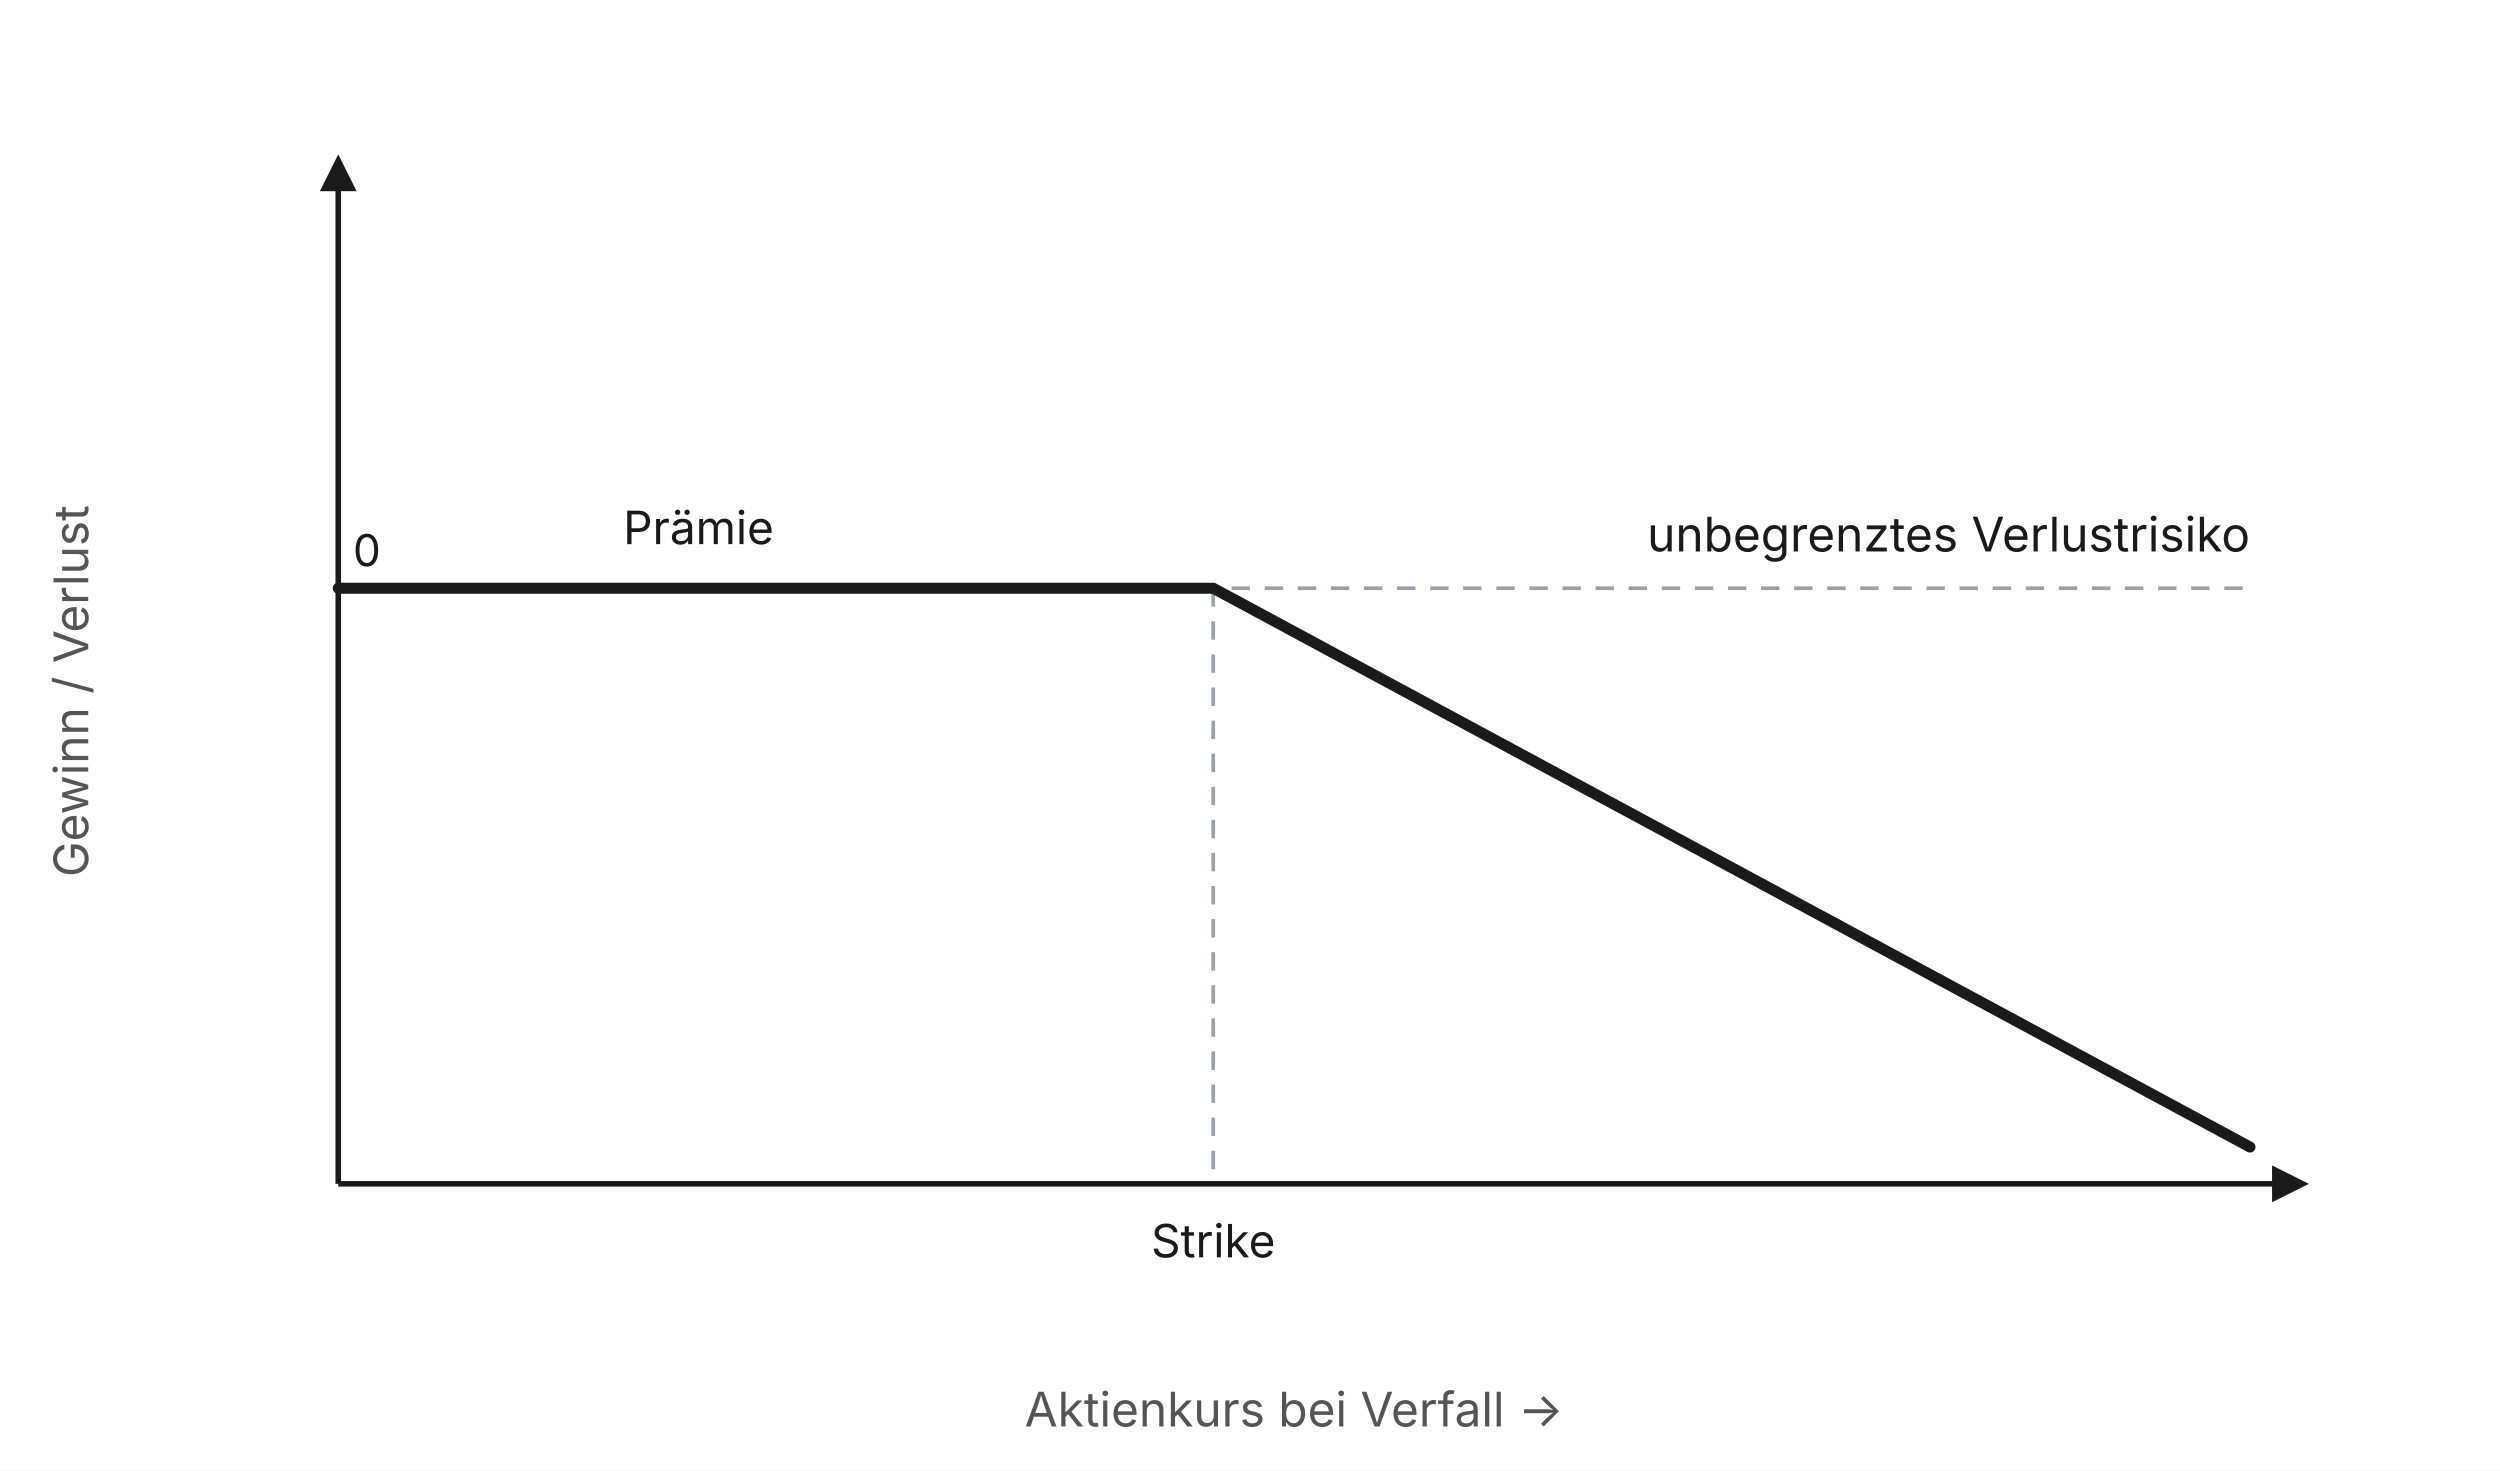
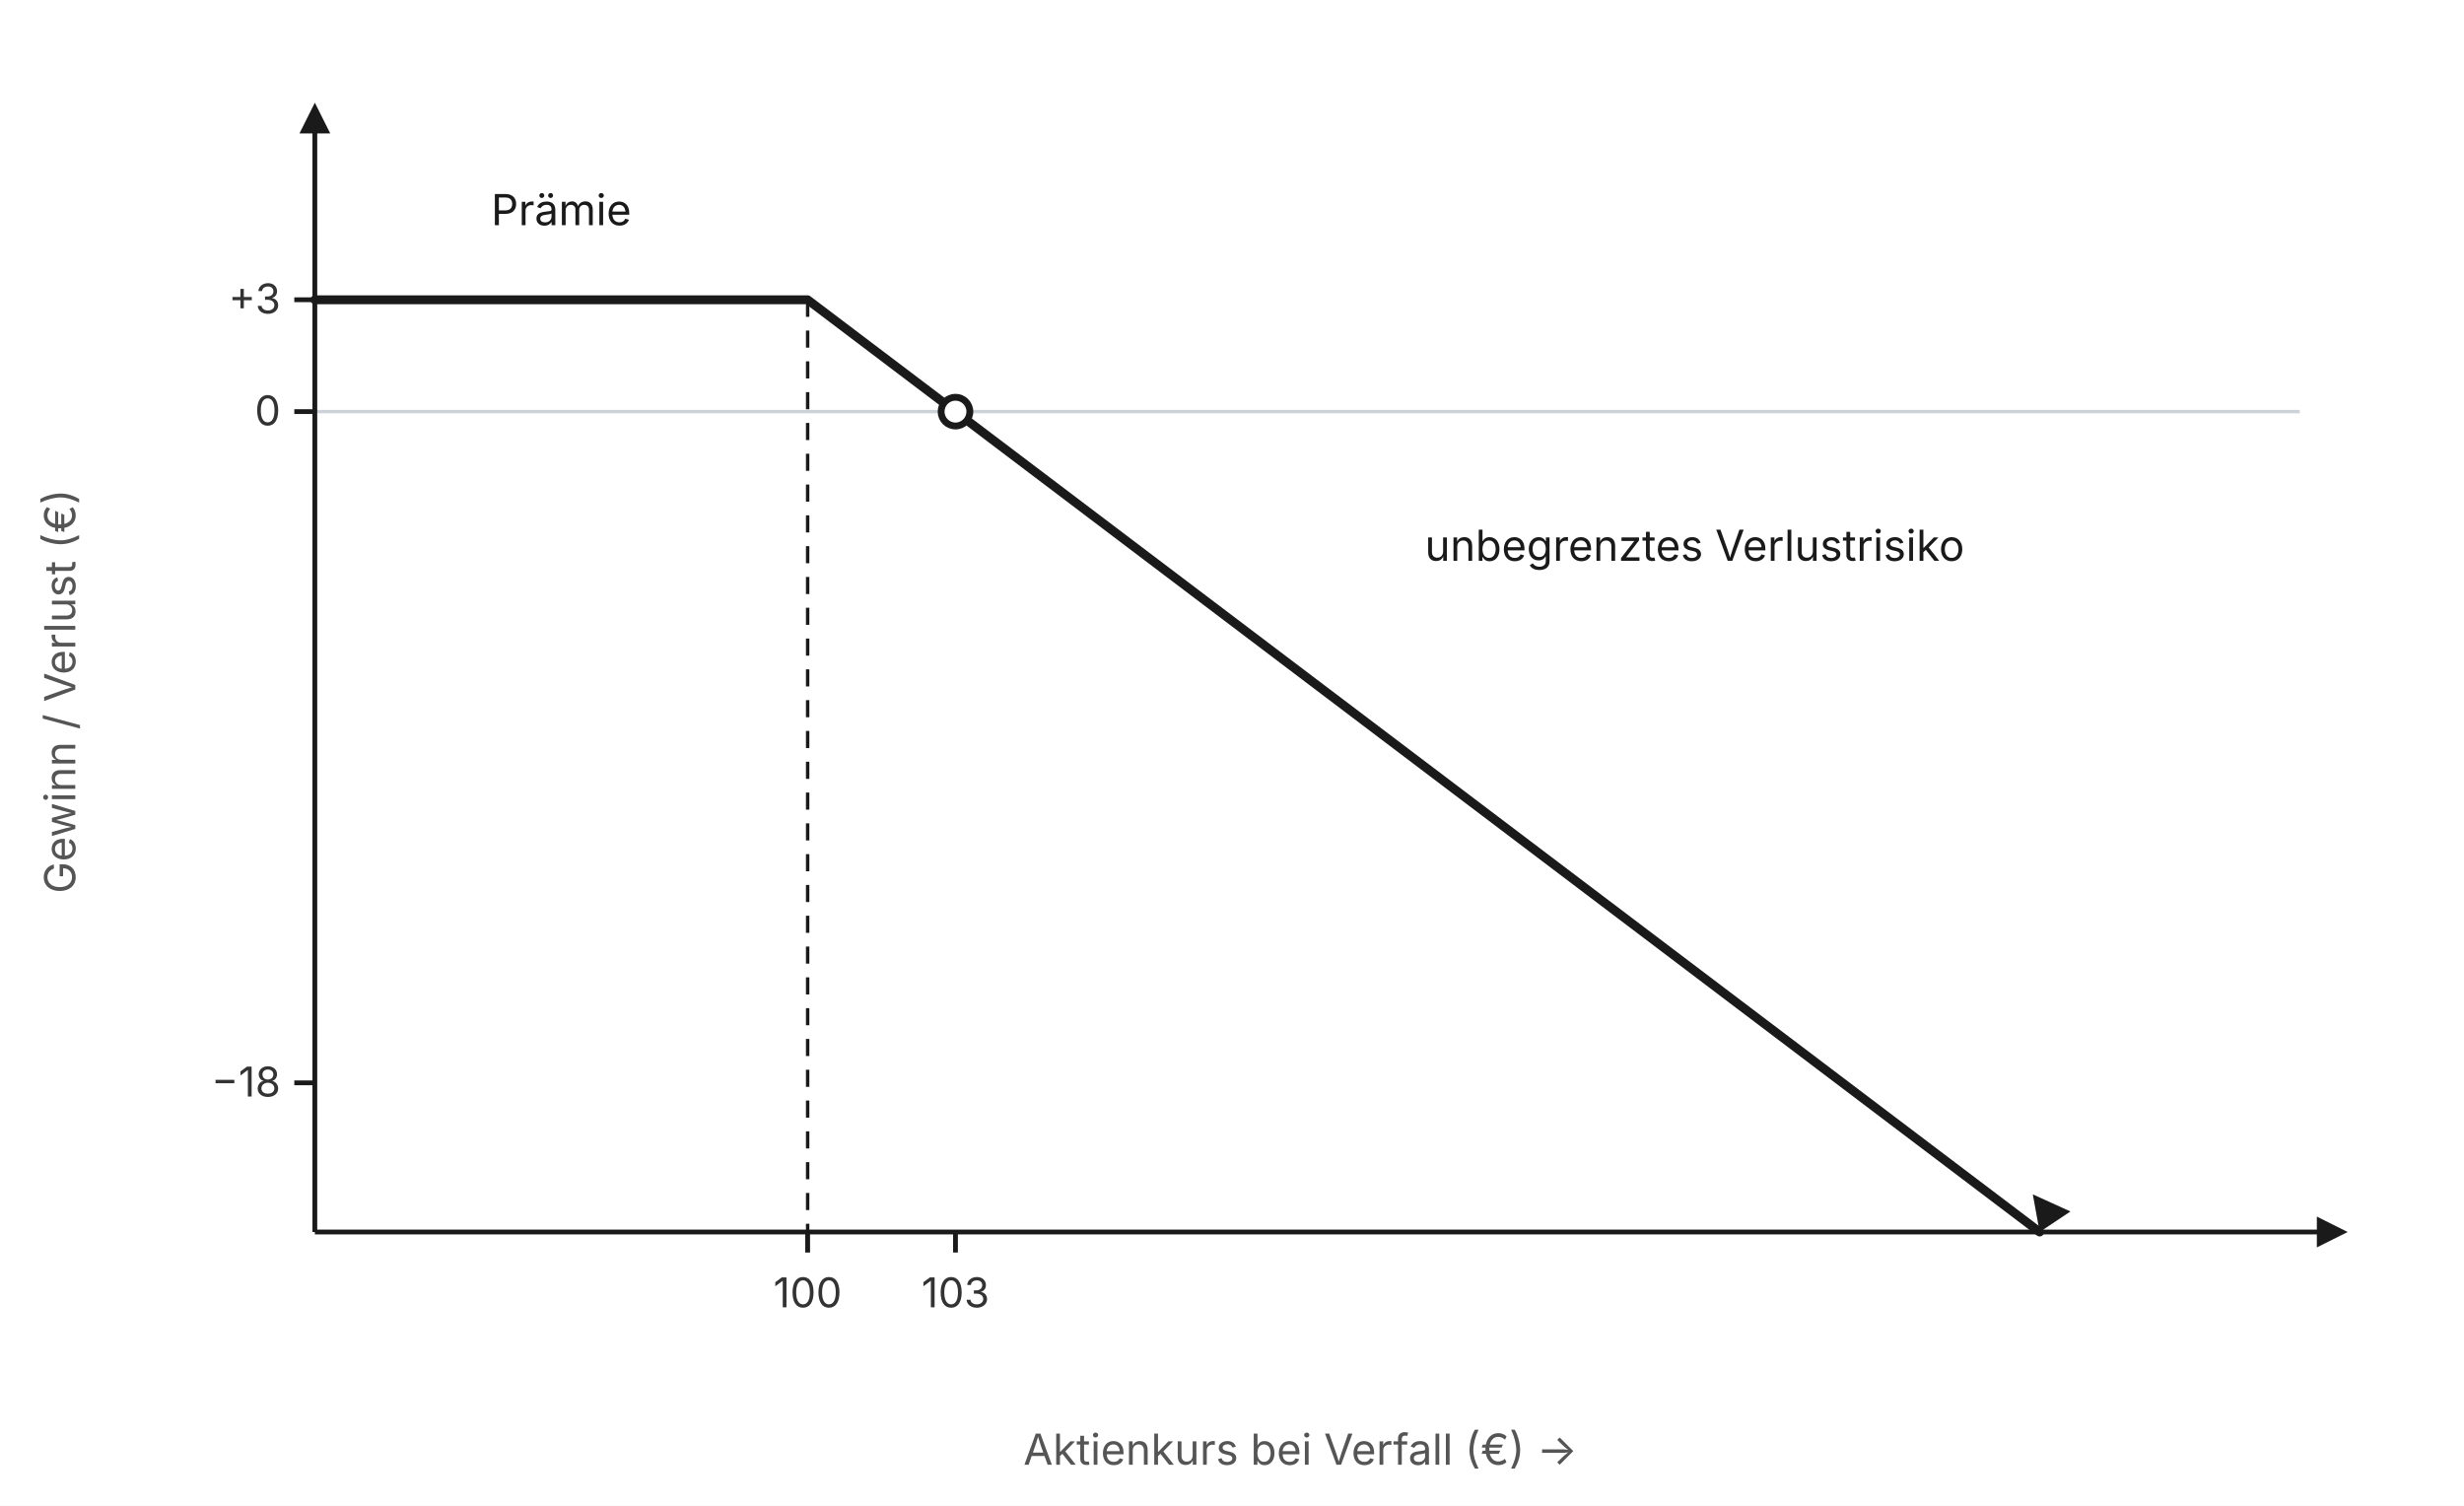
- <svg xmlns="http://www.w3.org/2000/svg" viewBox="0 0 680 400" font-family="Inter, Arial, sans-serif">
-   <rect width="680" height="400" fill="#ffffff" />
-   <line x1="92" y1="46" x2="92" y2="322" stroke="#1a1a1a" stroke-width="1.5" />
-   <line x1="92" y1="322" x2="624" y2="322" stroke="#1a1a1a" stroke-width="1.5" />
-   <path d="M92,42 l-5,10 h10 z" fill="#1a1a1a" />
-   <path d="M628,322 l-10,-5 v10 z" fill="#1a1a1a" />
-   <text x="352" y="388" font-size="13" fill="#555" text-anchor="middle">Aktienkurs bei Verfall →</text>
-   <text x="24" y="188" font-size="13" fill="#555" text-anchor="middle" transform="rotate(-90 24 188)">Gewinn / Verlust</text>
-   <line x1="92" y1="160" x2="612" y2="160" stroke="#9aa0a6" stroke-width="1" stroke-dasharray="5 4" />
-   <text x="96" y="154" font-size="12" fill="#1a1a1a" text-anchor="start">0</text>
-   <line x1="330" y1="160" x2="330" y2="322" stroke="#9aa0a6" stroke-width="1" stroke-dasharray="5 4" />
-   <text x="330" y="342" font-size="12.5" fill="#1a1a1a" text-anchor="middle">Strike</text>
-   <polyline points="92,160 330,160 612,312" fill="none" stroke="#1a1a1a" stroke-width="3" stroke-linejoin="round" stroke-linecap="round" />
-   <text x="190" y="148" font-size="12.5" fill="#1a1a1a" text-anchor="middle">Prämie</text>
-   <text x="612" y="150" font-size="13" fill="#1a1a1a" text-anchor="end">unbegrenztes Verlustrisiko</text>
+ <svg xmlns="http://www.w3.org/2000/svg" viewBox="0 0 720 440" font-family="Inter, 'Helvetica Neue', Arial, sans-serif">
+   <rect width="720" height="440" fill="#ffffff" />
+   <line x1="92" y1="120.276" x2="672" y2="120.276" stroke="#cdd2d8" stroke-width="1" />
+   <line x1="92" y1="34" x2="92" y2="360" stroke="#1a1a1a" stroke-width="1.4" />
+   <line x1="92" y1="360" x2="682" y2="360" stroke="#1a1a1a" stroke-width="1.4" />
+   <path d="M92,30 l-4.5,9 h9 z" fill="#1a1a1a" />
+   <path d="M686,360 l-9,-4.5 v9 z" fill="#1a1a1a" />
+   <line x1="236" y1="360" x2="236" y2="366" stroke="#1a1a1a" stroke-width="1.4" />
+   <text x="236" y="382" font-size="12" fill="#333" font-weight="400" text-anchor="middle">100</text>
+   <line x1="279.2" y1="360" x2="279.2" y2="366" stroke="#1a1a1a" stroke-width="1.4" />
+   <text x="279.2" y="382" font-size="12" fill="#333" font-weight="400" text-anchor="middle">103</text>
+   <line x1="86" y1="87.586" x2="92" y2="87.586" stroke="#1a1a1a" stroke-width="1.4" />
+   <text x="82" y="91.586" font-size="12" fill="#333" font-weight="400" text-anchor="end">+3</text>
+   <line x1="86" y1="120.276" x2="92" y2="120.276" stroke="#1a1a1a" stroke-width="1.4" />
+   <text x="82" y="124.276" font-size="12" fill="#333" font-weight="400" text-anchor="end">0</text>
+   <line x1="86" y1="316.414" x2="92" y2="316.414" stroke="#1a1a1a" stroke-width="1.4" />
+   <text x="82" y="320.414" font-size="12" fill="#333" font-weight="400" text-anchor="end">−18</text>
+   <text x="380" y="428" font-size="12.5" fill="#555" font-weight="400" text-anchor="middle">Aktienkurs bei Verfall (€) →</text>
+   <text transform="rotate(-90 22 202)" x="22" y="202" font-size="12.5" fill="#555" font-weight="400" text-anchor="middle">Gewinn / Verlust (€)</text>
+   <line x1="236" y1="87.586" x2="236" y2="360" stroke="#1a1a1a" stroke-width="1" stroke-dasharray="5 4" />
+   <polyline points="92.0,87.6 236.0,87.6 596.0,360.0" fill="none" stroke="#1a1a1a" stroke-width="2.6" stroke-linejoin="round" stroke-linecap="round" />
+   <path d="M596,360 l-2,-11 l11,5 z" fill="#1a1a1a" />
+   <circle cx="279.2" cy="120.276" r="4.2" fill="#ffffff" stroke="#1a1a1a" stroke-width="2" />
+   <text x="164" y="65.793" font-size="12.5" fill="#1a1a1a" font-weight="400" text-anchor="middle">Prämie</text>
+   <text x="495.2" y="163.862" font-size="12.5" fill="#1a1a1a" font-weight="400" text-anchor="middle">unbegrenztes Verlustrisiko</text>
</svg>
